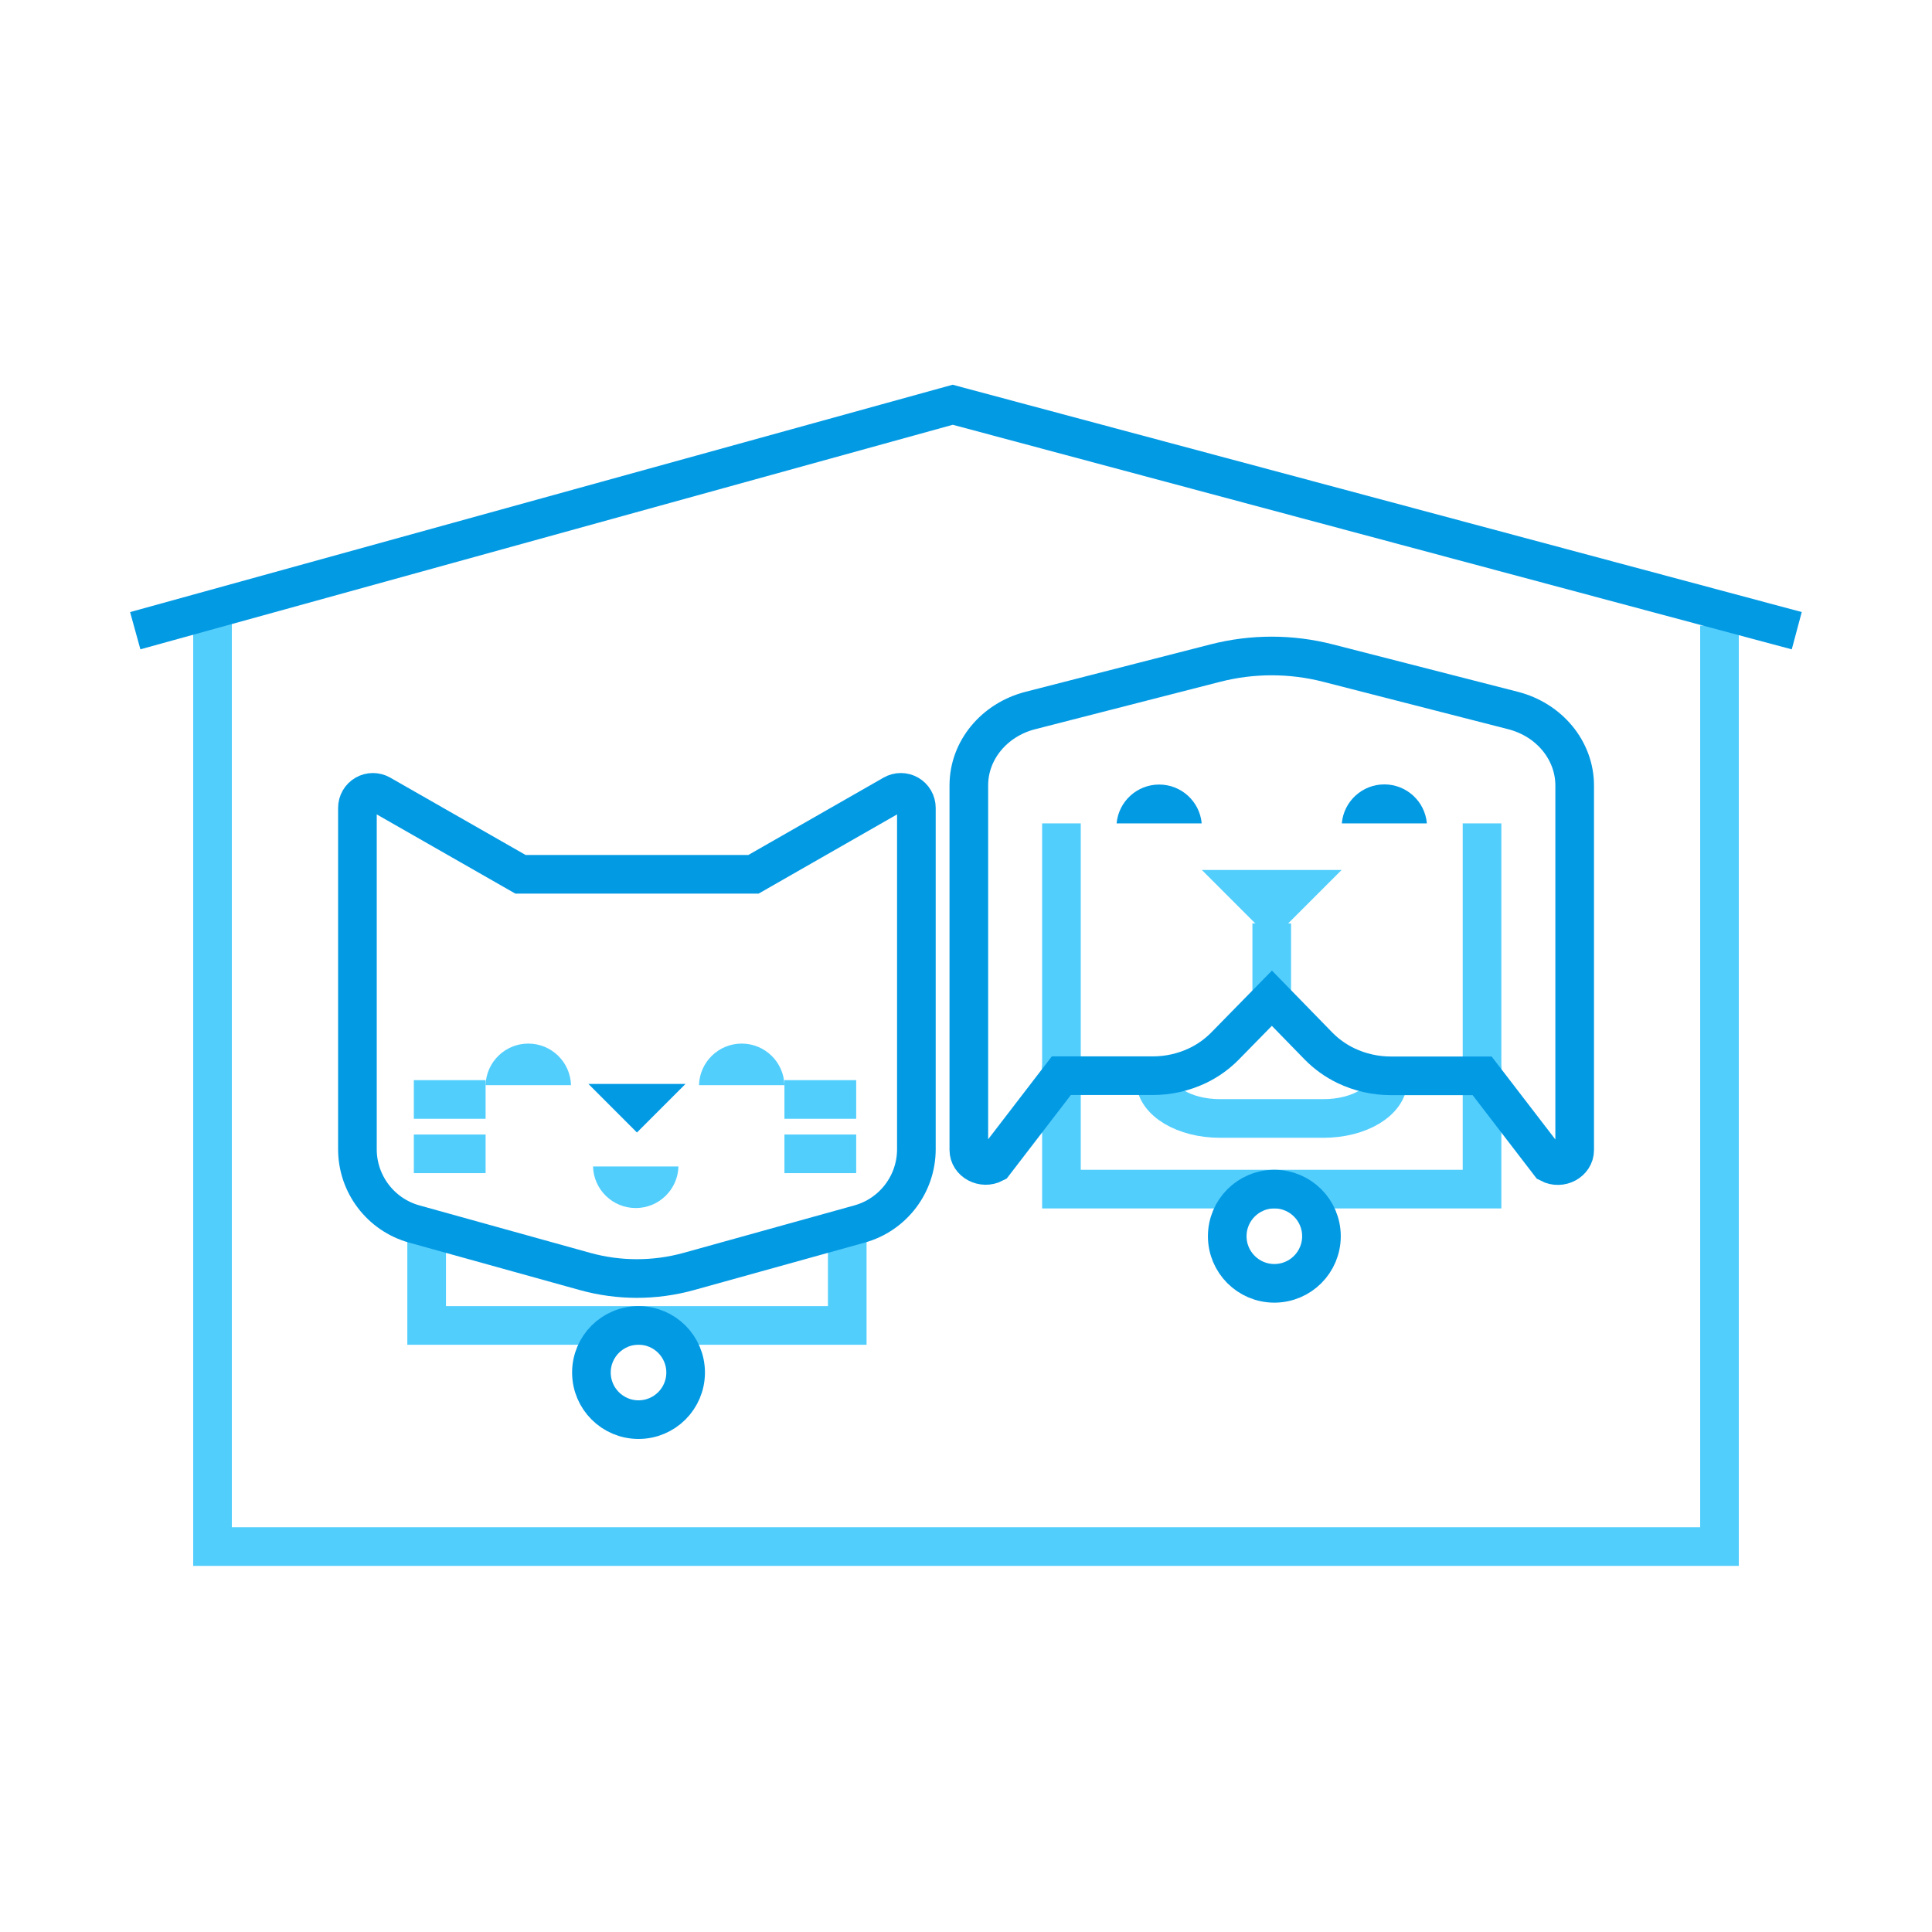
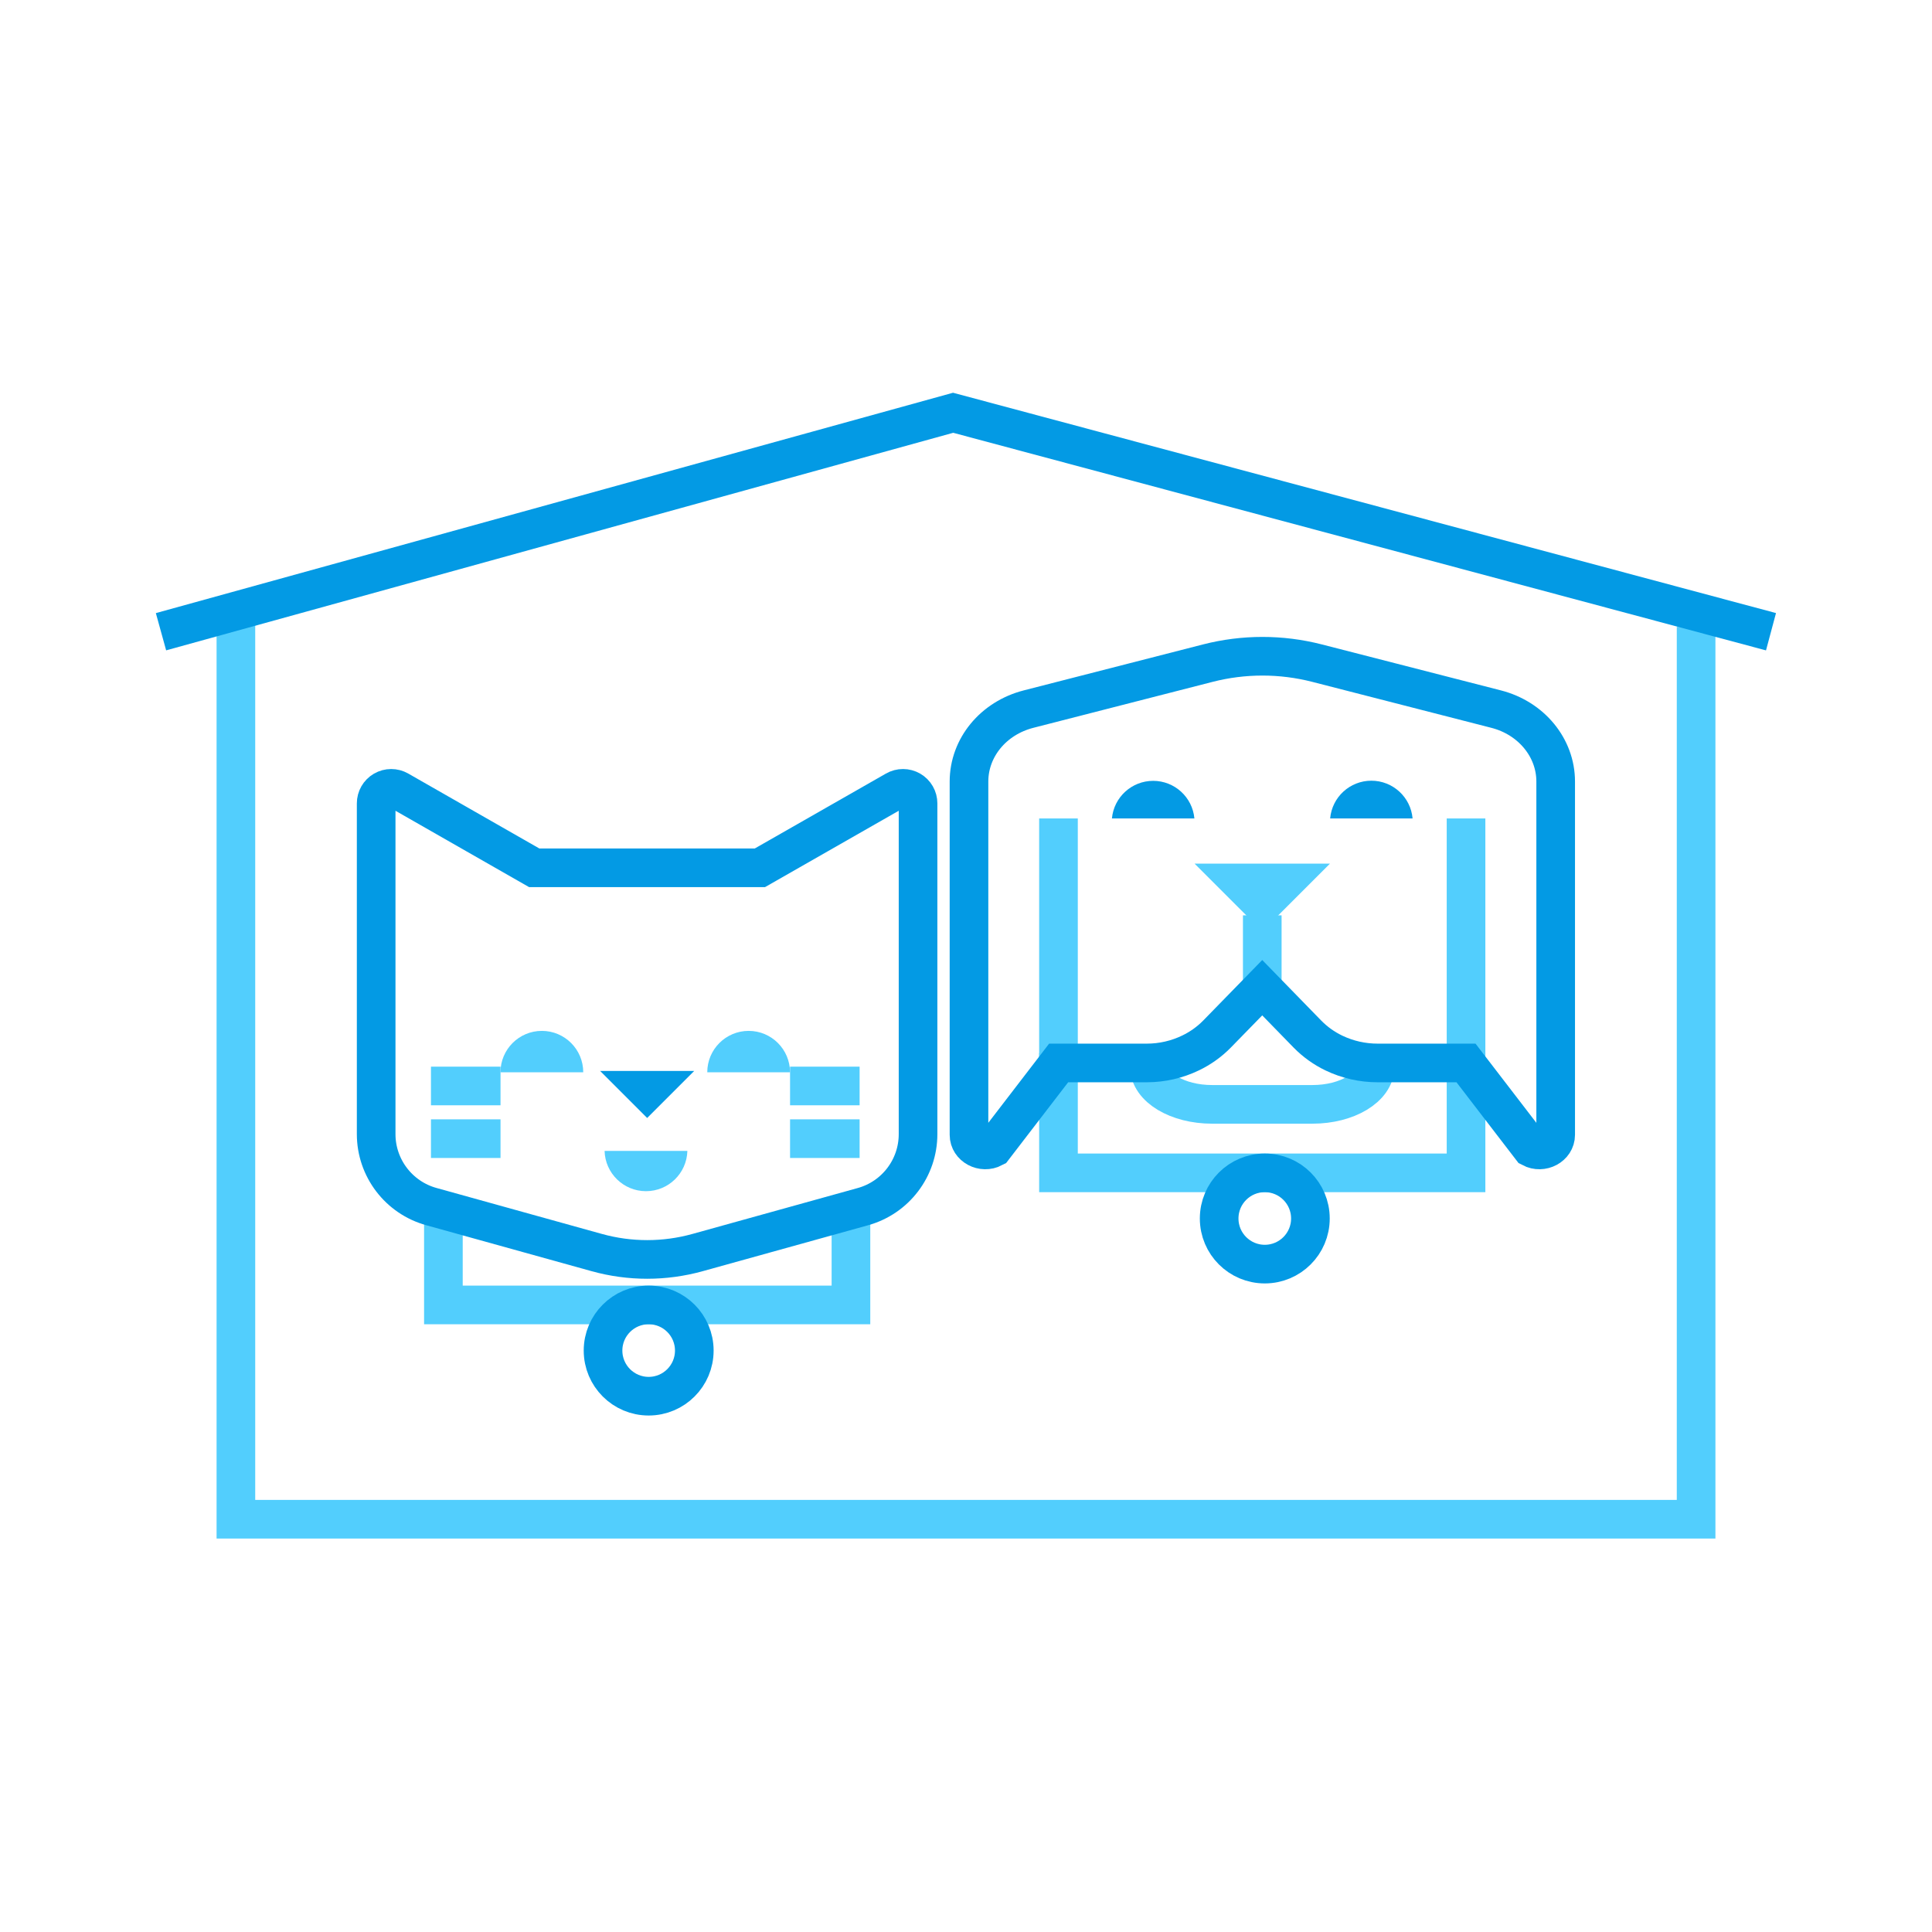
<svg xmlns="http://www.w3.org/2000/svg" viewBox="0 0 600 600">
  <defs>
    <style>.a,.c{fill:none;stroke-miterlimit:10;stroke-width:12px;}.a{stroke:#52cefd;}.b{fill:#52cefd;}.c{stroke:#039ae4;}.d{fill:#039ae4;}</style>
  </defs>
-   <polyline class="a" points="263.12 382.38 263.12 411.63 132.5 411.63 132.5 382.38" />
-   <path class="b" d="M217.08,337a13.27,13.27,0,0,1,26.53,0Z" />
-   <path class="b" d="M210.7,362.26a13.27,13.27,0,0,1-26.53,0Z" />
-   <path class="b" d="M150.8,337a13.27,13.27,0,0,1,26.53,0Z" />
-   <path class="c" d="M234,271.52H161.64l-43.42-24.81a4.82,4.82,0,0,0-7.22,4.18v106a24.11,24.11,0,0,0,17.66,23.24l53,14.73a60.33,60.33,0,0,0,32.27,0l53-14.73a24.12,24.12,0,0,0,17.66-23.24v-106a4.82,4.82,0,0,0-7.22-4.18Z" />
-   <polygon class="d" points="212.89 336.63 197.81 351.71 182.74 336.63 212.89 336.63" />
-   <line class="a" x1="128.52" y1="341.45" x2="150.81" y2="341.45" />
-   <line class="a" x1="128.52" y1="358.33" x2="150.81" y2="358.33" />
-   <line class="a" x1="243.61" y1="341.45" x2="265.9" y2="341.45" />
-   <line class="a" x1="243.61" y1="358.33" x2="265.9" y2="358.33" />
-   <circle class="c" cx="198.3" cy="426.25" r="14.63" />
-   <polyline class="a" points="460.26 330.9 460.26 369.29 329.64 369.29 329.64 330.9" />
-   <path class="a" d="M431.12,335.29h0c0,6.66-9,12.06-20.09,12.06H378.88c-11.1,0-20.1-5.4-20.1-12.06h0" />
-   <path class="d" d="M373.2,255.71H346.77a13.27,13.27,0,0,1,26.43,0Z" />
-   <path class="d" d="M443.13,255.71H416.71a13.26,13.26,0,0,1,26.42,0Z" />
-   <line class="a" x1="394.95" y1="286.77" x2="394.95" y2="312.37" />
-   <polygon class="b" points="416.65 270.18 394.95 291.88 373.25 270.18 416.65 270.18" />
-   <line class="a" x1="329.64" y1="255.71" x2="329.64" y2="334.08" />
-   <line class="a" x1="460.26" y1="255.71" x2="460.26" y2="334.08" />
-   <path class="c" d="M469.87,220.65l-57.44-14.72a70.39,70.39,0,0,0-35,0L320,220.65c-11.3,2.9-19.12,12.41-19.12,23.24V357.12c0,3.69,4.33,6,7.81,4.19l20.92-27.24H358a32.39,32.39,0,0,0,14-3.17,30.26,30.26,0,0,0,8.46-6.06L395,310l14.5,14.88a30.45,30.45,0,0,0,8.47,6.06,32.39,32.39,0,0,0,14,3.17h28.32l20.92,27.24c3.49,1.83,7.82-.5,7.82-4.19V243.89C489,233.06,481.18,223.55,469.87,220.65Z" />
-   <circle class="c" cx="395.76" cy="383.92" r="14.63" />
-   <polyline class="a" points="534 194.3 534 480.3 66 480.3 66 193.3" />
-   <polyline class="c" points="558 195.87 295.87 125.7 42 195.87" />
+   <polyline class="a" points="264.27 376.91 264.27 405.26 137.7 405.26 137.7 376.91" />
+   <path class="b" d="M219.65,333a12.85,12.85,0,0,1,25.7,0Z" />
+   <path class="b" d="M213.47,357.43a12.86,12.86,0,0,1-25.71,0Z" />
+   <path class="b" d="M155.43,333a12.85,12.85,0,0,1,25.7,0Z" />
+   <path class="c" d="M236,269.5h-70.1l-42.08-24.05a4.67,4.67,0,0,0-7,4.06v102.7A23.37,23.37,0,0,0,134,374.73L185.35,389a58.45,58.45,0,0,0,31.27,0L268,374.73a23.37,23.37,0,0,0,17.11-22.52V249.51a4.67,4.67,0,0,0-7-4.06Z" />
+   <polygon class="d" points="215.59 332.59 200.98 347.2 186.37 332.59 215.59 332.59" />
+   <line class="a" x1="133.84" y1="337.26" x2="155.44" y2="337.26" />
+   <line class="a" x1="133.84" y1="353.62" x2="155.44" y2="353.62" />
+   <line class="a" x1="245.36" y1="337.26" x2="266.96" y2="337.26" />
+   <line class="a" x1="245.36" y1="353.62" x2="266.96" y2="353.62" />
+   <circle class="c" cx="201.45" cy="419.43" r="14.17" />
+   <polyline class="a" points="455.29 327.03 455.29 364.24 328.72 364.24 328.72 327.03" />
+   <path class="a" d="M427.06,331.29h0c0,6.45-8.72,11.68-19.47,11.68H376.43c-10.75,0-19.47-5.23-19.47-11.68h0" />
+   <path class="d" d="M370.93,254.17H345.32a12.86,12.86,0,0,1,25.61,0Z" />
+   <path class="d" d="M438.69,254.17h-25.6a12.85,12.85,0,0,1,25.6,0Z" />
+   <line class="a" x1="392.01" y1="284.27" x2="392.01" y2="309.08" />
+   <polygon class="b" points="413.04 268.2 392.01 289.23 370.98 268.2 413.04 268.2" />
+   <line class="a" x1="328.72" y1="254.18" x2="328.72" y2="330.11" />
+   <line class="a" x1="455.29" y1="254.18" x2="455.29" y2="330.11" />
+   <path class="c" d="M464.6,220.21,409,205.94a68.19,68.19,0,0,0-33.88,0l-55.66,14.27c-11,2.81-18.53,12-18.53,22.51V352.44c0,3.58,4.2,5.84,7.57,4.06l20.27-26.39h27.45A31.28,31.28,0,0,0,369.75,327a29.14,29.14,0,0,0,8.21-5.87L392,306.74l14.05,14.42a29.23,29.23,0,0,0,8.2,5.87,31.36,31.36,0,0,0,13.59,3.08h27.44l20.27,26.39c3.38,1.78,7.58-.48,7.58-4.06V242.72C483.14,232.23,475.56,223,464.6,220.21Z" />
+   <circle class="c" cx="392.79" cy="378.41" r="14.17" />
+   <polyline class="a" points="526.74 194.67 526.74 471.81 73.26 471.81 73.26 193.71" />
+   <polyline class="c" points="550 196.19 296 128.19 50 196.19" />
</svg>
